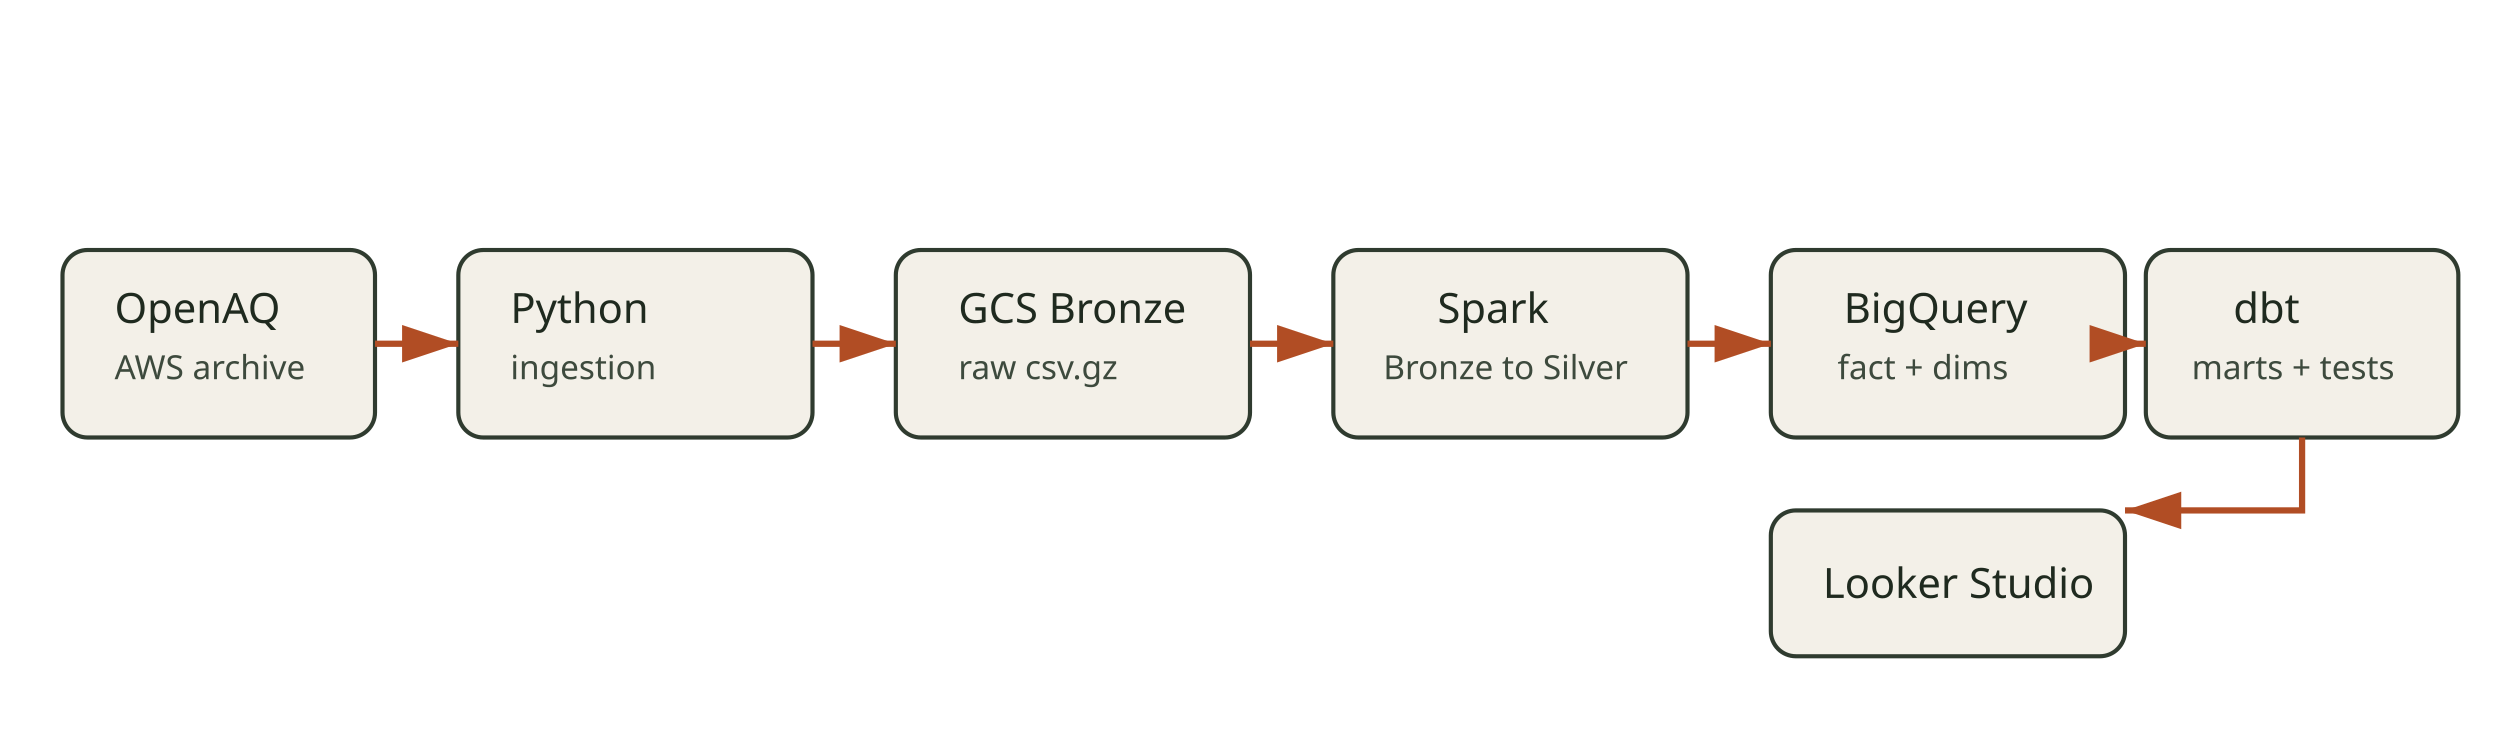
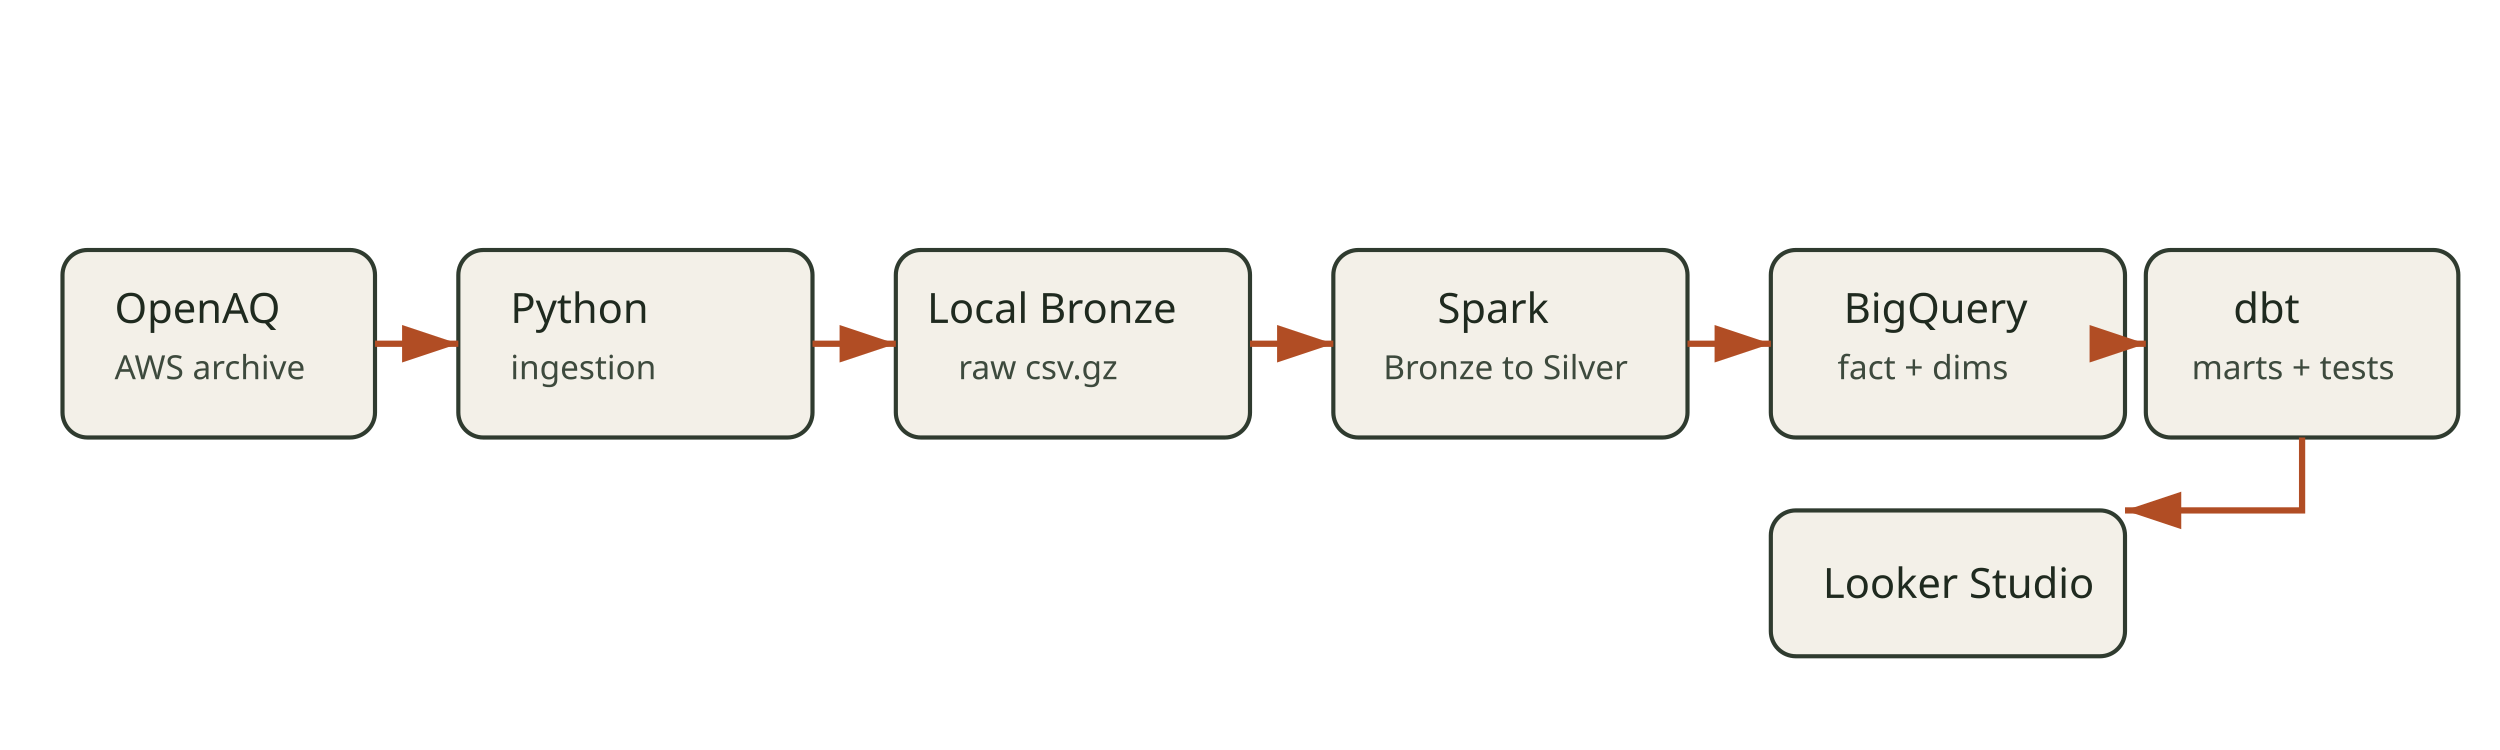
<svg xmlns="http://www.w3.org/2000/svg" width="1200" height="360" viewBox="0 0 1200 360">
  <style>
    .box { fill: #f3f0e8; stroke: #2f3b2f; stroke-width: 2; rx: 12; ry: 12; }
    .label { font: 20px sans-serif; fill: #1f2a1f; }
    .small { font: 16px sans-serif; fill: #3d4a3d; }
    .arrow { stroke: #b14d24; stroke-width: 3; fill: none; marker-end: url(#arrow); }
  </style>
  <defs>
    <marker id="arrow" markerWidth="10" markerHeight="10" refX="9" refY="3" orient="auto">
      <path d="M0,0 L0,6 L9,3 z" fill="#b14d24" />
    </marker>
  </defs>
  <rect class="box" x="30" y="120" width="150" height="90" />
  <text class="label" x="55" y="155">OpenAQ</text>
  <text class="small" x="55" y="182">AWS archive</text>
  <rect class="box" x="220" y="120" width="170" height="90" />
  <text class="label" x="245" y="155">Python</text>
  <text class="small" x="245" y="182">ingestion</text>
  <rect class="box" x="430" y="120" width="170" height="90" />
-   <text class="label" x="460" y="155">GCS Bronze</text>
+   <text class="label" x="445" y="155">Local Bronze</text>
  <text class="small" x="460" y="182">raw csv.gz</text>
  <rect class="box" x="640" y="120" width="170" height="90" />
  <text class="label" x="690" y="155">Spark</text>
  <text class="small" x="664" y="182">Bronze to Silver</text>
  <rect class="box" x="850" y="120" width="170" height="90" />
  <text class="label" x="885" y="155">BigQuery</text>
  <text class="small" x="882" y="182">fact + dims</text>
  <rect class="box" x="1030" y="120" width="150" height="90" />
  <text class="label" x="1072" y="155">dbt</text>
  <text class="small" x="1052" y="182">marts + tests</text>
  <rect class="box" x="850" y="245" width="170" height="70" />
  <text class="label" x="875" y="287">Looker Studio</text>
  <path class="arrow" d="M180 165 L220 165" />
  <path class="arrow" d="M390 165 L430 165" />
  <path class="arrow" d="M600 165 L640 165" />
  <path class="arrow" d="M810 165 L850 165" />
  <path class="arrow" d="M1020 165 L1030 165" />
  <path class="arrow" d="M1105 210 L1105 245 L1020 245" />
</svg>
